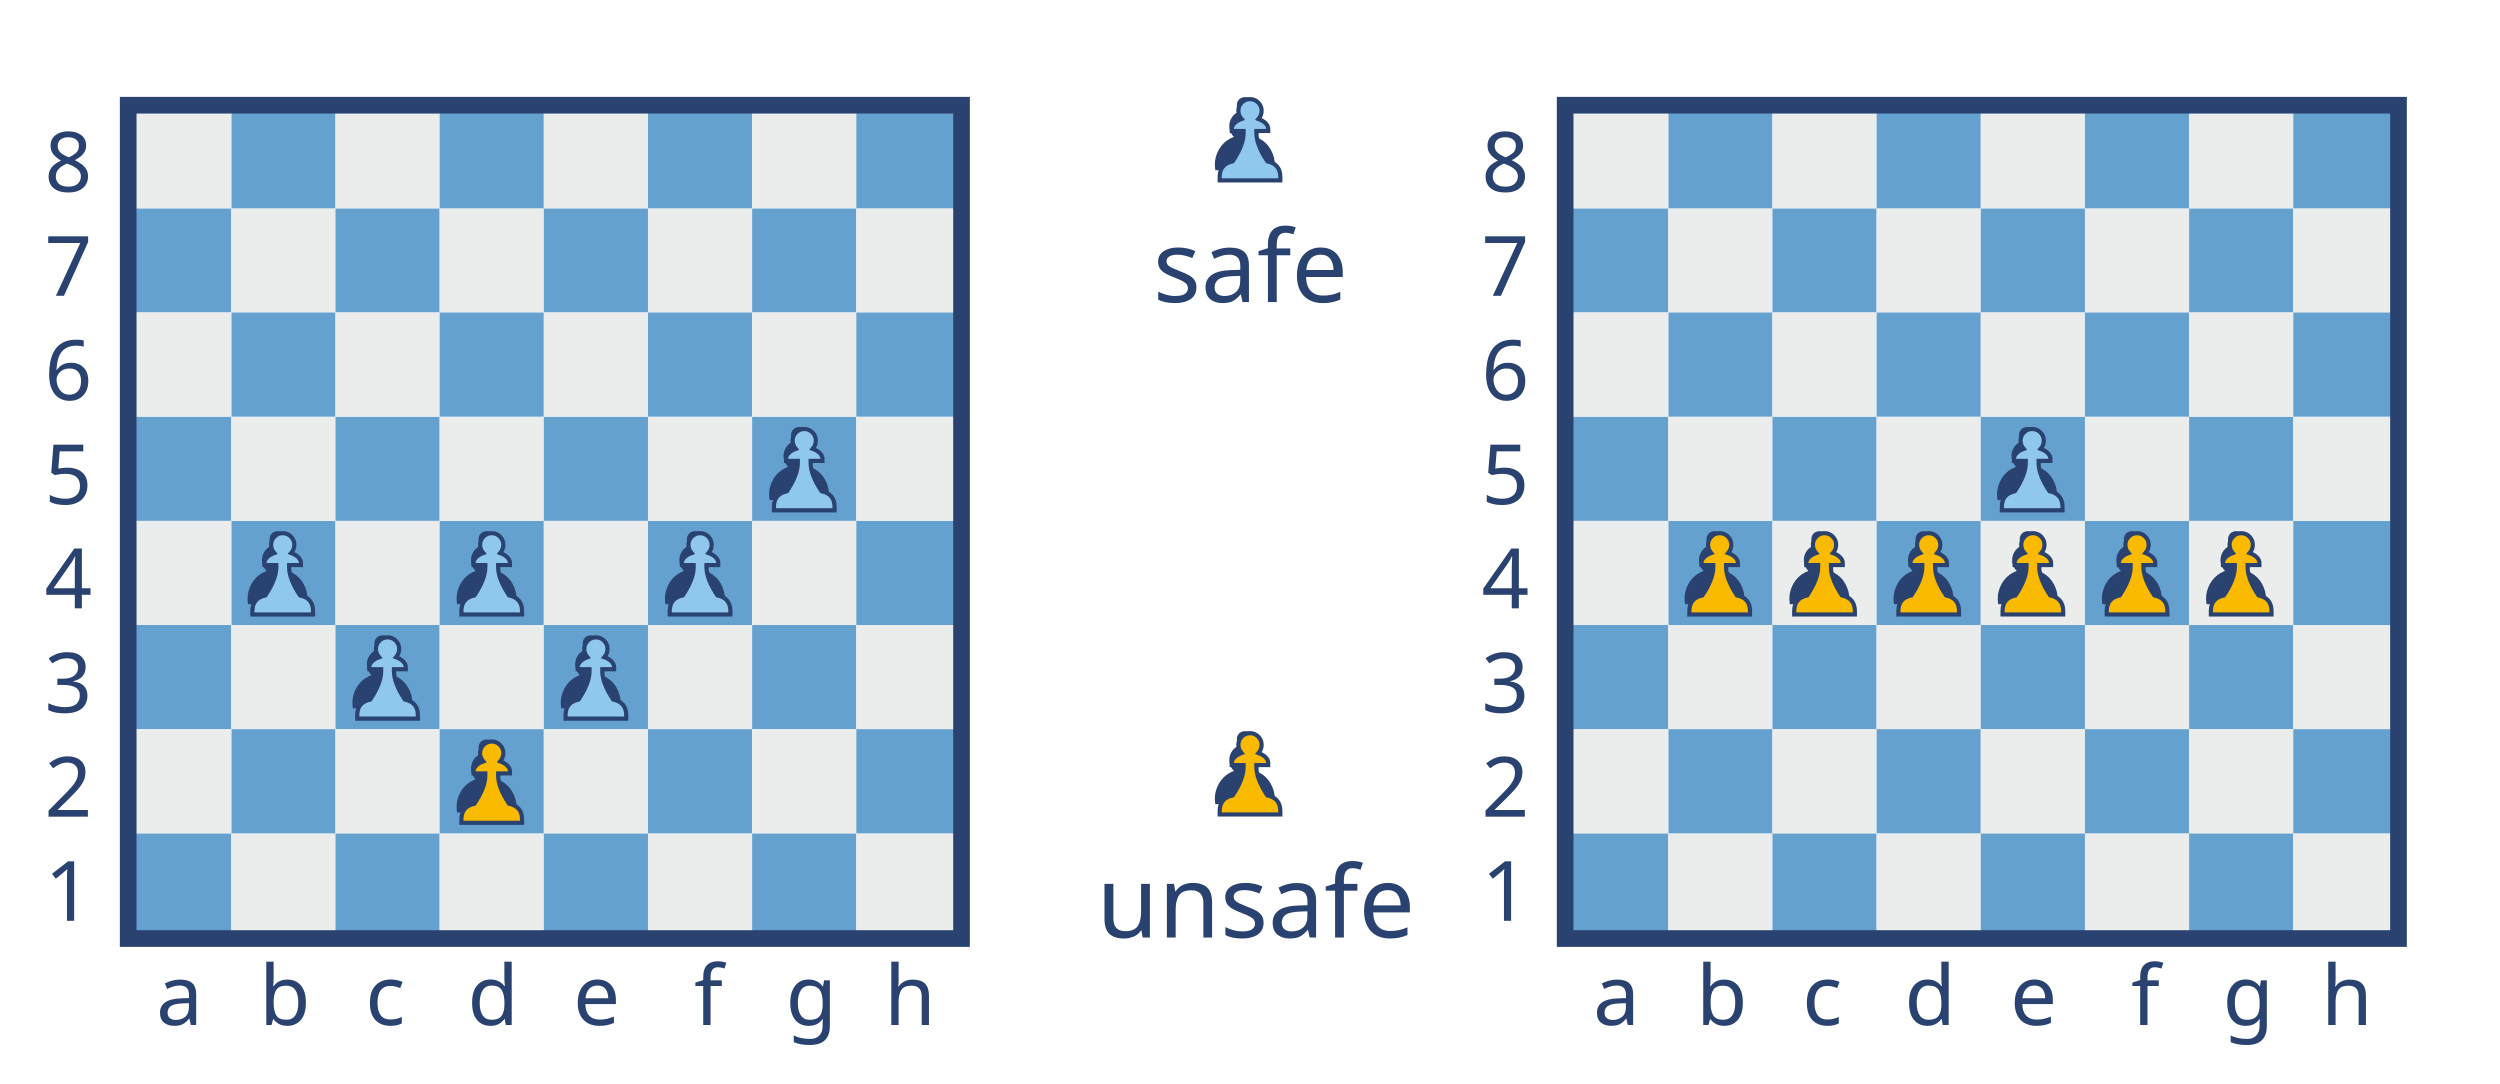
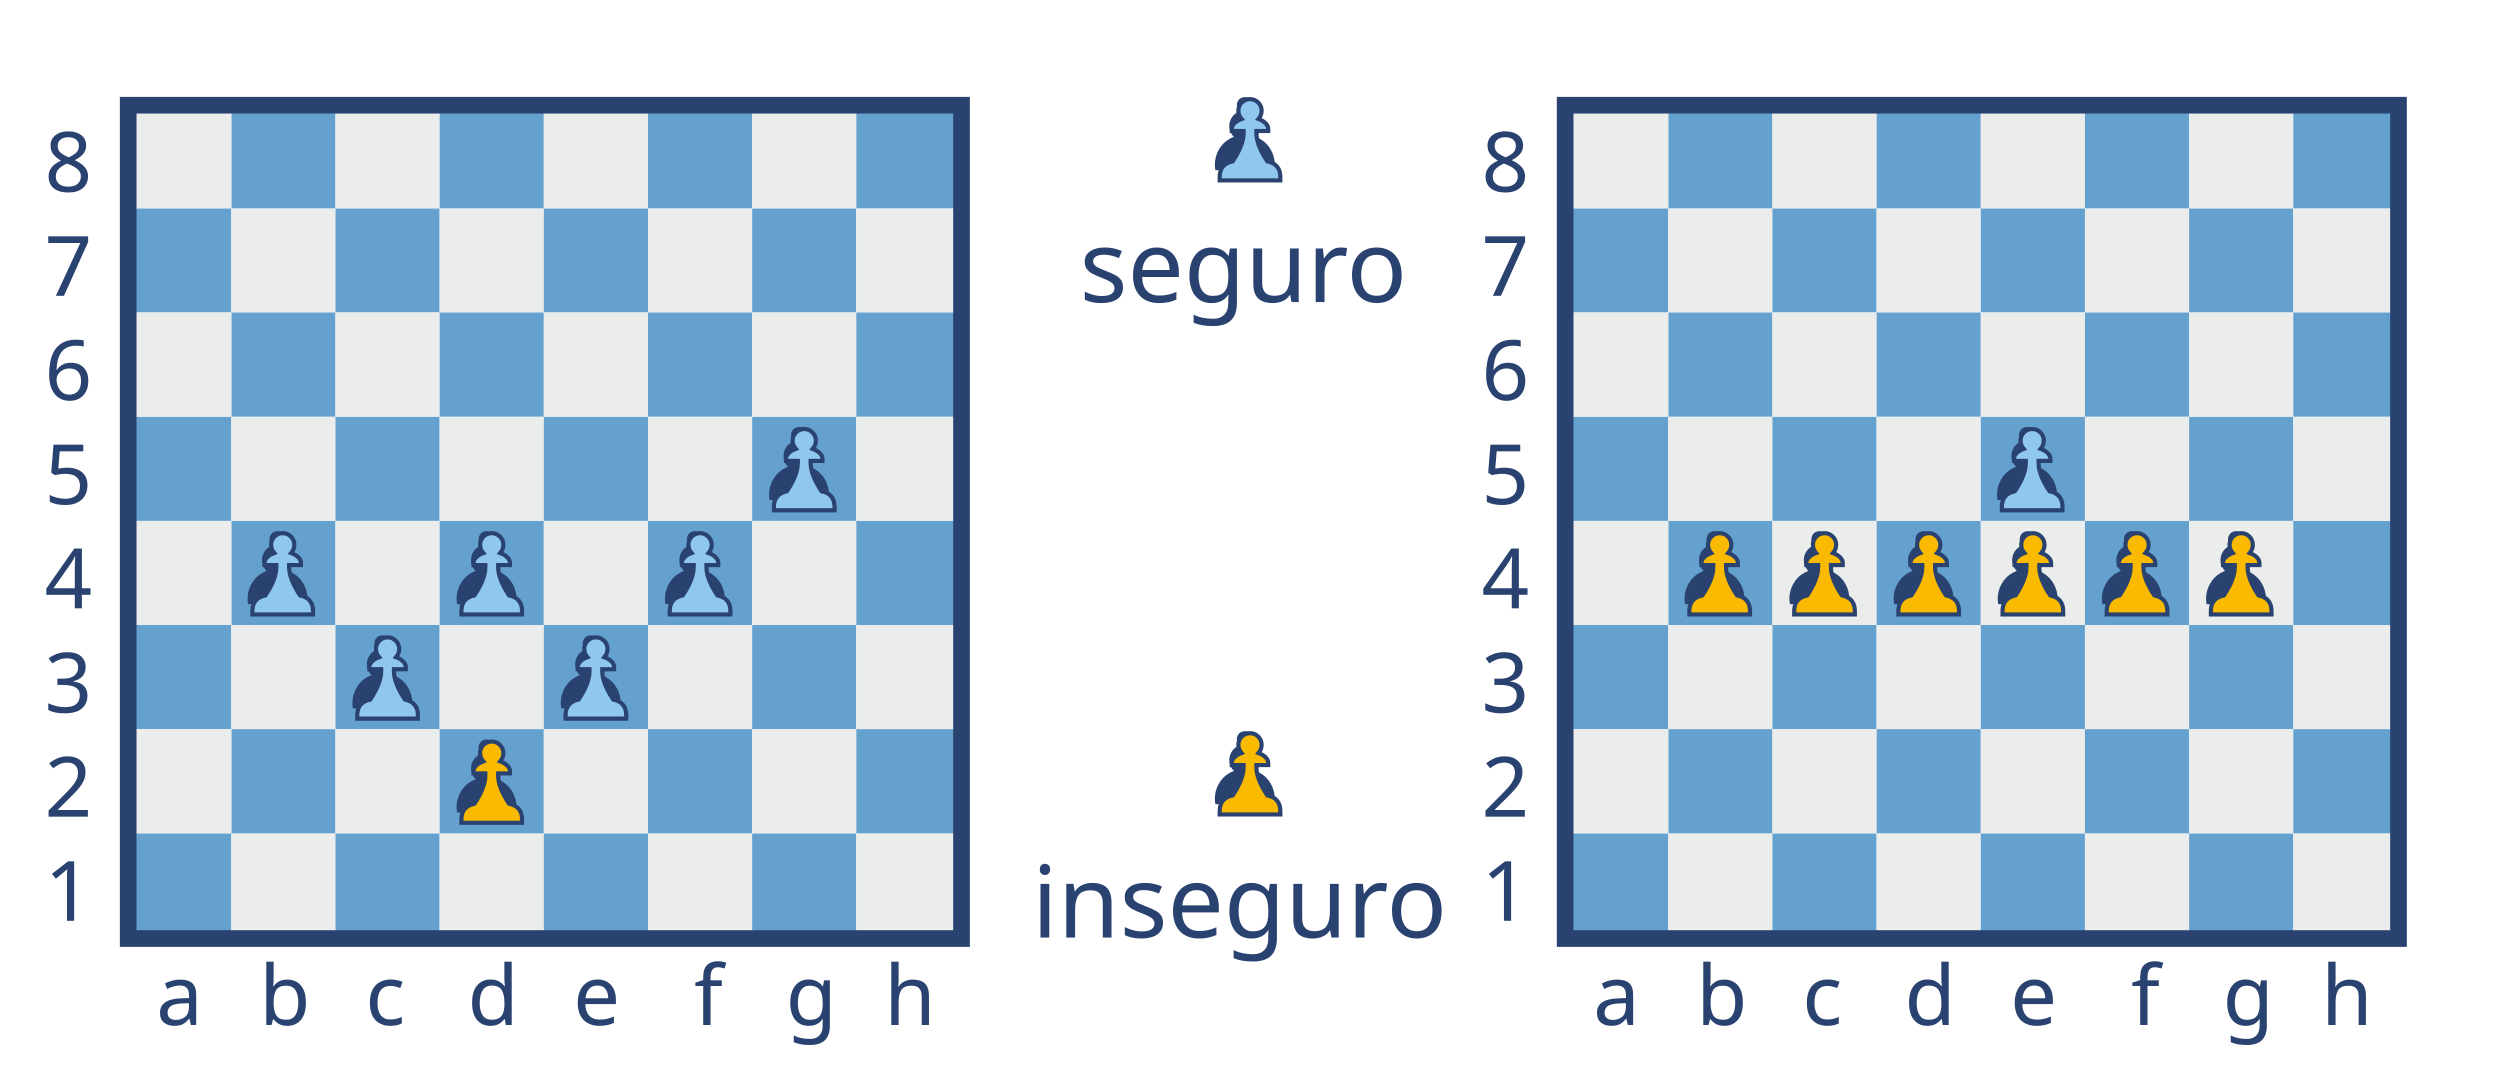
<svg xmlns="http://www.w3.org/2000/svg" version="1.1" x="0" y="0" width="1200" height="520" viewBox="0, 0, 1200, 520" id="svg2">
  <defs id="defs566" />
  <g id="Background">
    <rect x="0" y="0" width="1200" height="520" fill="#000000" fill-opacity="0" id="rect5" />
  </g>
  <g id="Layer_1">
    <path d="M61.032,400 L111.032,400 L111.032,450 L61.032,450 z" fill="#65A1CF" id="path8" />
    <path d="M111.032,400 L161.032,400 L161.032,450 L111.032,450 z" fill="#EBEDED" id="path10" />
    <path d="M161.032,400 L211.032,400 L211.032,450 L161.032,450 z" fill="#65A1CF" id="path12" />
    <path d="M211.032,400 L261.032,400 L261.032,450 L211.032,450 z" fill="#EBEDED" id="path14" />
    <path d="M261.032,400 L311.032,400 L311.032,450 L261.032,450 z" fill="#65A1CF" id="path16" />
    <path d="M311.032,400 L361.032,400 L361.032,450 L311.032,450 z" fill="#EBEDED" id="path18" />
    <path d="M361.032,400 L411.032,400 L411.032,450 L361.032,450 z" fill="#65A1CF" id="path20" />
    <path d="M411.032,400 L461.032,400 L461.032,450 L411.032,450 z" fill="#EBEDED" id="path22" />
    <path d="M61.032,300 L111.032,300 L111.032,350 L61.032,350 z" fill="#65A1CF" id="path24" />
    <path d="M111.032,300 L161.032,300 L161.032,350 L111.032,350 z" fill="#EBEDED" id="path26" />
    <path d="M161.032,300 L211.032,300 L211.032,350 L161.032,350 z" fill="#65A1CF" id="path28" />
    <path d="M211.032,300 L261.032,300 L261.032,350 L211.032,350 z" fill="#EBEDED" id="path30" />
    <path d="M261.032,300 L311.032,300 L311.032,350 L261.032,350 z" fill="#65A1CF" id="path32" />
    <path d="M311.032,300 L361.032,300 L361.032,350 L311.032,350 z" fill="#EBEDED" id="path34" />
    <path d="M361.032,300 L411.032,300 L411.032,350 L361.032,350 z" fill="#65A1CF" id="path36" />
    <path d="M411.032,300 L461.032,300 L461.032,350 L411.032,350 z" fill="#EBEDED" id="path38" />
    <path d="M111.032,350 L161.032,350 L161.032,400 L111.032,400 z" fill="#65A1CF" id="path40" />
    <path d="M161.032,350 L211.032,350 L211.032,400 L161.032,400 z" fill="#EBEDED" id="path42" />
    <path d="M211.032,350 L261.032,350 L261.032,400 L211.032,400 z" fill="#65A1CF" id="path44" />
    <path d="M261.032,350 L311.032,350 L311.032,400 L261.032,400 z" fill="#EBEDED" id="path46" />
    <path d="M311.032,350 L361.032,350 L361.032,400 L311.032,400 z" fill="#65A1CF" id="path48" />
    <path d="M361.032,350 L411.032,350 L411.032,400 L361.032,400 z" fill="#EBEDED" id="path50" />
    <path d="M411.032,350 L461.032,350 L461.032,400 L411.032,400 z" fill="#65A1CF" id="path52" />
    <path d="M61.032,350 L111.032,350 L111.032,400 L61.032,400 z" fill="#EBEDED" id="path54" />
    <path d="M111.032,250 L161.032,250 L161.032,300 L111.032,300 z" fill="#65A1CF" id="path56" />
    <path d="M161.032,250 L211.032,250 L211.032,300 L161.032,300 z" fill="#EBEDED" id="path58" />
    <path d="M211.032,250 L261.032,250 L261.032,300 L211.032,300 z" fill="#65A1CF" id="path60" />
    <path d="M261.032,250 L311.032,250 L311.032,300 L261.032,300 z" fill="#EBEDED" id="path62" />
    <path d="M311.032,250 L361.032,250 L361.032,300 L311.032,300 z" fill="#65A1CF" id="path64" />
    <path d="M361.032,250 L411.032,250 L411.032,300 L361.032,300 z" fill="#EBEDED" id="path66" />
    <path d="M411.032,250 L461.032,250 L461.032,300 L411.032,300 z" fill="#65A1CF" id="path68" />
    <path d="M61.032,250 L111.032,250 L111.032,300 L61.032,300 z" fill="#EBEDED" id="path70" />
    <path d="M61.032,200 L111.032,200 L111.032,250 L61.032,250 z" fill="#65A1CF" id="path72" />
    <path d="M111.032,200 L161.032,200 L161.032,250 L111.032,250 z" fill="#EBEDED" id="path74" />
    <path d="M161.032,200 L211.032,200 L211.032,250 L161.032,250 z" fill="#65A1CF" id="path76" />
    <path d="M211.032,200 L261.032,200 L261.032,250 L211.032,250 z" fill="#EBEDED" id="path78" />
    <path d="M261.032,200 L311.032,200 L311.032,250 L261.032,250 z" fill="#65A1CF" id="path80" />
    <path d="M311.032,200 L361.032,200 L361.032,250 L311.032,250 z" fill="#EBEDED" id="path82" />
    <path d="M361.032,200 L411.032,200 L411.032,250 L361.032,250 z" fill="#65A1CF" id="path84" />
    <path d="M411.032,200 L461.032,200 L461.032,250 L411.032,250 z" fill="#EBEDED" id="path86" />
    <path d="M61.032,100 L111.032,100 L111.032,150 L61.032,150 z" fill="#65A1CF" id="path88" />
    <path d="M111.032,100 L161.032,100 L161.032,150 L111.032,150 z" fill="#EBEDED" id="path90" />
    <path d="M161.032,100 L211.032,100 L211.032,150 L161.032,150 z" fill="#65A1CF" id="path92" />
    <path d="M211.032,100 L261.032,100 L261.032,150 L211.032,150 z" fill="#EBEDED" id="path94" />
    <path d="M261.032,100 L311.032,100 L311.032,150 L261.032,150 z" fill="#65A1CF" id="path96" />
    <path d="M311.032,100 L361.032,100 L361.032,150 L311.032,150 z" fill="#EBEDED" id="path98" />
    <path d="M361.032,100 L411.032,100 L411.032,150 L361.032,150 z" fill="#65A1CF" id="path100" />
    <path d="M411.032,100 L461.032,100 L461.032,150 L411.032,150 z" fill="#EBEDED" id="path102" />
    <path d="M111.032,150 L161.032,150 L161.032,200 L111.032,200 z" fill="#65A1CF" id="path104" />
    <path d="M161.032,150 L211.032,150 L211.032,200 L161.032,200 z" fill="#EBEDED" id="path106" />
    <path d="M211.032,150 L261.032,150 L261.032,200 L211.032,200 z" fill="#65A1CF" id="path108" />
    <path d="M261.032,150 L311.032,150 L311.032,200 L261.032,200 z" fill="#EBEDED" id="path110" />
    <path d="M311.032,150 L361.032,150 L361.032,200 L311.032,200 z" fill="#65A1CF" id="path112" />
    <path d="M361.032,150 L411.032,150 L411.032,200 L361.032,200 z" fill="#EBEDED" id="path114" />
    <path d="M411.032,150 L461.032,150 L461.032,200 L411.032,200 z" fill="#65A1CF" id="path116" />
    <path d="M61.032,150 L111.032,150 L111.032,200 L61.032,200 z" fill="#EBEDED" id="path118" />
    <path d="M111.032,50 L161.032,50 L161.032,100 L111.032,100 z" fill="#65A1CF" id="path120" />
    <path d="M161.032,50 L211.032,50 L211.032,100 L161.032,100 z" fill="#EBEDED" id="path122" />
    <path d="M211.032,50 L261.032,50 L261.032,100 L211.032,100 z" fill="#65A1CF" id="path124" />
    <path d="M261.032,50 L311.032,50 L311.032,100 L261.032,100 z" fill="#EBEDED" id="path126" />
    <path d="M311.032,50 L361.032,50 L361.032,100 L311.032,100 z" fill="#65A1CF" id="path128" />
    <path d="M361.032,50 L411.032,50 L411.032,100 L361.032,100 z" fill="#EBEDED" id="path130" />
    <path d="M411.032,50 L461.032,50 L461.032,100 L411.032,100 z" fill="#65A1CF" id="path132" />
    <path d="M61.032,50 L111.032,50 L111.032,100 L61.032,100 z" fill="#EBEDED" id="path134" />
    <path d="M61.532,50.5 L461.532,50.5 L461.532,450.5 L61.532,450.5 z" fill-opacity="0" stroke="#294270" stroke-width="8" id="path136" />
    <text transform="matrix(1, 0, 0, 1, 85.704, 482)" id="text138">
      <tspan x="-10.742" y="10" font-family="Roboto-Bold" font-size="40" fill="#294270" id="tspan140">a</tspan>
    </text>
    <text transform="matrix(1, 0, 0, 1, 135.704, 482)" id="text142">
      <tspan x="-11.289" y="10" font-family="Roboto-Bold" font-size="40" fill="#294270" id="tspan144">b</tspan>
    </text>
    <text transform="matrix(1, 0, 0, 1, 185.704, 482)" id="text146">
      <tspan x="-10.352" y="10" font-family="Roboto-Bold" font-size="40" fill="#294270" id="tspan148">c</tspan>
    </text>
    <text transform="matrix(1, 0, 0, 1, 235.704, 482)" id="text150">
      <tspan x="-11.289" y="10" font-family="Roboto-Bold" font-size="40" fill="#294270" id="tspan152">d</tspan>
    </text>
    <text transform="matrix(1, 0, 0, 1, 285.704, 482)" id="text154">
      <tspan x="-10.586" y="10" font-family="Roboto-Bold" font-size="40" fill="#294270" id="tspan156">e</tspan>
    </text>
    <text transform="matrix(1, 0, 0, 1, 388.415, 482)" id="text158">
      <tspan x="-11.289" y="10" font-family="Roboto-Bold" font-size="40" fill="#294270" id="tspan160">g</tspan>
    </text>
    <text transform="matrix(1, 0, 0, 1, 340.336, 482)" id="text162">
      <tspan x="-7.148" y="10" font-family="Roboto-Bold" font-size="40" fill="#294270" id="tspan164">f</tspan>
    </text>
    <text transform="matrix(1, 0, 0, 1, 435.704, 482)" id="text166">
      <tspan x="-11.289" y="10" font-family="Roboto-Bold" font-size="40" fill="#294270" id="tspan168">h</tspan>
    </text>
    <text transform="matrix(1, 0, 0, 1, 32.863, 427)" id="text170">
      <tspan x="-11.475" y="15" font-family="Roboto-Bold" font-size="40" fill="#294270" id="tspan172">1</tspan>
    </text>
    <text transform="matrix(1, 0, 0, 1, 32.863, 377)" id="text174">
      <tspan x="-11.475" y="15" font-family="Roboto-Bold" font-size="40" fill="#294270" id="tspan176">2</tspan>
    </text>
    <text transform="matrix(1, 0, 0, 1, 32.863, 327)" id="text178">
      <tspan x="-11.475" y="15" font-family="Roboto-Bold" font-size="40" fill="#294270" id="tspan180">3</tspan>
    </text>
    <text transform="matrix(1, 0, 0, 1, 32.863, 277)" id="text182">
      <tspan x="-11.475" y="15" font-family="Roboto-Bold" font-size="40" fill="#294270" id="tspan184">4</tspan>
    </text>
    <text transform="matrix(1, 0, 0, 1, 32.863, 227)" id="text186">
      <tspan x="-11.475" y="15" font-family="Roboto-Bold" font-size="40" fill="#294270" id="tspan188">5</tspan>
    </text>
    <text transform="matrix(1, 0, 0, 1, 32.863, 177)" id="text190">
      <tspan x="-11.475" y="15" font-family="Roboto-Bold" font-size="40" fill="#294270" id="tspan192">6</tspan>
    </text>
    <text transform="matrix(1, 0, 0, 1, 32.863, 127)" id="text194">
      <tspan x="-11.475" y="15" font-family="Roboto-Bold" font-size="40" fill="#294270" id="tspan196">7</tspan>
    </text>
    <text transform="matrix(1, 0, 0, 1, 32.863, 77)" id="text198">
      <tspan x="-11.475" y="15" font-family="Roboto-Bold" font-size="40" fill="#294270" id="tspan200">8</tspan>
    </text>
    <g id="g202">
      <text transform="matrix(1, 0, 0, 1, 236.032, 271.5)" id="text204">
        <tspan x="-24" y="18.5" font-family="ArialUnicodeMS" font-size="48" fill="#294270" id="tspan206">♟</tspan>
      </text>
      <path d="M250.587,294.945 L221.477,294.945 L221.477,293.305 Q221.477,287.094 227.735,285.781 Q232.962,277.93 232.962,272.234 L232.962,271.227 L227.29,271.227 L227.29,270.172 Q227.29,268.812 228.508,267.547 Q229.727,266.281 231.954,265.461 Q230.454,263.68 230.454,261.477 Q230.454,259.203 232.094,257.562 Q233.735,255.922 236.032,255.922 Q238.329,255.922 239.969,257.562 Q241.61,259.203 241.61,261.477 Q241.61,263.68 240.11,265.461 Q242.337,266.281 243.555,267.547 Q244.774,268.812 244.774,270.172 L244.774,271.227 L239.102,271.227 L239.102,272.234 Q239.102,277.93 244.329,285.781 Q250.587,287.094 250.587,293.305 z" fill="#8FC7ED" id="path208" />
      <path d="M250.587,294.945 L221.477,294.945 L221.477,293.305 Q221.477,287.094 227.735,285.781 Q232.962,277.93 232.962,272.234 L232.962,271.227 L227.29,271.227 L227.29,270.172 Q227.29,268.812 228.508,267.547 Q229.727,266.281 231.954,265.461 Q230.454,263.68 230.454,261.477 Q230.454,259.203 232.094,257.562 Q233.735,255.922 236.032,255.922 Q238.329,255.922 239.969,257.562 Q241.61,259.203 241.61,261.477 Q241.61,263.68 240.11,265.461 Q242.337,266.281 243.555,267.547 Q244.774,268.812 244.774,270.172 L244.774,271.227 L239.102,271.227 L239.102,272.234 Q239.102,277.93 244.329,285.781 Q250.587,287.094 250.587,293.305 z" fill-opacity="0" stroke="#294270" stroke-width="2" id="path210" />
    </g>
    <g id="g212">
      <text transform="matrix(1, 0, 0, 1, 386.032, 221.5)" id="text214">
        <tspan x="-24" y="18.5" font-family="ArialUnicodeMS" font-size="48" fill="#294270" id="tspan216">♟</tspan>
      </text>
      <path d="M400.587,244.945 L371.477,244.945 L371.477,243.305 Q371.477,237.094 377.735,235.781 Q382.962,227.93 382.962,222.234 L382.962,221.227 L377.29,221.227 L377.29,220.172 Q377.29,218.812 378.508,217.547 Q379.727,216.281 381.954,215.461 Q380.454,213.68 380.454,211.477 Q380.454,209.203 382.094,207.562 Q383.735,205.922 386.032,205.922 Q388.329,205.922 389.969,207.562 Q391.61,209.203 391.61,211.477 Q391.61,213.68 390.11,215.461 Q392.337,216.281 393.555,217.547 Q394.774,218.812 394.774,220.172 L394.774,221.227 L389.102,221.227 L389.102,222.234 Q389.102,227.93 394.329,235.781 Q400.587,237.094 400.587,243.305 z" fill="#8FC7ED" id="path218" />
      <path d="M400.587,244.945 L371.477,244.945 L371.477,243.305 Q371.477,237.094 377.735,235.781 Q382.962,227.93 382.962,222.234 L382.962,221.227 L377.29,221.227 L377.29,220.172 Q377.29,218.812 378.508,217.547 Q379.727,216.281 381.954,215.461 Q380.454,213.68 380.454,211.477 Q380.454,209.203 382.094,207.562 Q383.735,205.922 386.032,205.922 Q388.329,205.922 389.969,207.562 Q391.61,209.203 391.61,211.477 Q391.61,213.68 390.11,215.461 Q392.337,216.281 393.555,217.547 Q394.774,218.812 394.774,220.172 L394.774,221.227 L389.102,221.227 L389.102,222.234 Q389.102,227.93 394.329,235.781 Q400.587,237.094 400.587,243.305 z" fill-opacity="0" stroke="#294270" stroke-width="2" id="path220" />
    </g>
    <g id="g222">
      <text transform="matrix(1, 0, 0, 1, 336.032, 271.5)" id="text224">
        <tspan x="-24" y="18.5" font-family="ArialUnicodeMS" font-size="48" fill="#294270" id="tspan226">♟</tspan>
      </text>
      <path d="M350.587,294.945 L321.477,294.945 L321.477,293.305 Q321.477,287.094 327.735,285.781 Q332.962,277.93 332.962,272.234 L332.962,271.227 L327.29,271.227 L327.29,270.172 Q327.29,268.812 328.508,267.547 Q329.727,266.281 331.954,265.461 Q330.454,263.68 330.454,261.477 Q330.454,259.203 332.094,257.562 Q333.735,255.922 336.032,255.922 Q338.329,255.922 339.969,257.562 Q341.61,259.203 341.61,261.477 Q341.61,263.68 340.11,265.461 Q342.337,266.281 343.555,267.547 Q344.774,268.812 344.774,270.172 L344.774,271.227 L339.102,271.227 L339.102,272.234 Q339.102,277.93 344.329,285.781 Q350.587,287.094 350.587,293.305 z" fill="#8FC7ED" id="path228" />
      <path d="M350.587,294.945 L321.477,294.945 L321.477,293.305 Q321.477,287.094 327.735,285.781 Q332.962,277.93 332.962,272.234 L332.962,271.227 L327.29,271.227 L327.29,270.172 Q327.29,268.812 328.508,267.547 Q329.727,266.281 331.954,265.461 Q330.454,263.68 330.454,261.477 Q330.454,259.203 332.094,257.562 Q333.735,255.922 336.032,255.922 Q338.329,255.922 339.969,257.562 Q341.61,259.203 341.61,261.477 Q341.61,263.68 340.11,265.461 Q342.337,266.281 343.555,267.547 Q344.774,268.812 344.774,270.172 L344.774,271.227 L339.102,271.227 L339.102,272.234 Q339.102,277.93 344.329,285.781 Q350.587,287.094 350.587,293.305 z" fill-opacity="0" stroke="#294270" stroke-width="2" id="path230" />
    </g>
    <g id="g232">
      <text transform="matrix(1, 0, 0, 1, 286.032, 321.5)" id="text234">
        <tspan x="-24" y="18.5" font-family="ArialUnicodeMS" font-size="48" fill="#294270" id="tspan236">♟</tspan>
      </text>
      <path d="M300.587,344.945 L271.477,344.945 L271.477,343.305 Q271.477,337.094 277.735,335.781 Q282.962,327.93 282.962,322.234 L282.962,321.227 L277.29,321.227 L277.29,320.172 Q277.29,318.812 278.508,317.547 Q279.727,316.281 281.954,315.461 Q280.454,313.68 280.454,311.477 Q280.454,309.203 282.094,307.562 Q283.735,305.922 286.032,305.922 Q288.329,305.922 289.969,307.562 Q291.61,309.203 291.61,311.477 Q291.61,313.68 290.11,315.461 Q292.337,316.281 293.555,317.547 Q294.774,318.812 294.774,320.172 L294.774,321.227 L289.102,321.227 L289.102,322.234 Q289.102,327.93 294.329,335.781 Q300.587,337.094 300.587,343.305 z" fill="#8FC7ED" id="path238" />
      <path d="M300.587,344.945 L271.477,344.945 L271.477,343.305 Q271.477,337.094 277.735,335.781 Q282.962,327.93 282.962,322.234 L282.962,321.227 L277.29,321.227 L277.29,320.172 Q277.29,318.812 278.508,317.547 Q279.727,316.281 281.954,315.461 Q280.454,313.68 280.454,311.477 Q280.454,309.203 282.094,307.562 Q283.735,305.922 286.032,305.922 Q288.329,305.922 289.969,307.562 Q291.61,309.203 291.61,311.477 Q291.61,313.68 290.11,315.461 Q292.337,316.281 293.555,317.547 Q294.774,318.812 294.774,320.172 L294.774,321.227 L289.102,321.227 L289.102,322.234 Q289.102,327.93 294.329,335.781 Q300.587,337.094 300.587,343.305 z" fill-opacity="0" stroke="#294270" stroke-width="2" id="path240" />
    </g>
    <g id="g242">
      <text transform="matrix(1, 0, 0, 1, 186.032, 321.5)" id="text244">
        <tspan x="-24" y="18.5" font-family="ArialUnicodeMS" font-size="48" fill="#294270" id="tspan246">♟</tspan>
      </text>
      <path d="M200.587,344.945 L171.477,344.945 L171.477,343.305 Q171.477,337.094 177.735,335.781 Q182.962,327.93 182.962,322.234 L182.962,321.227 L177.29,321.227 L177.29,320.172 Q177.29,318.812 178.508,317.547 Q179.727,316.281 181.954,315.461 Q180.454,313.68 180.454,311.477 Q180.454,309.203 182.094,307.562 Q183.735,305.922 186.032,305.922 Q188.329,305.922 189.969,307.562 Q191.61,309.203 191.61,311.477 Q191.61,313.68 190.11,315.461 Q192.337,316.281 193.555,317.547 Q194.774,318.812 194.774,320.172 L194.774,321.227 L189.102,321.227 L189.102,322.234 Q189.102,327.93 194.329,335.781 Q200.587,337.094 200.587,343.305 z" fill="#8FC7ED" id="path248" />
      <path d="M200.587,344.945 L171.477,344.945 L171.477,343.305 Q171.477,337.094 177.735,335.781 Q182.962,327.93 182.962,322.234 L182.962,321.227 L177.29,321.227 L177.29,320.172 Q177.29,318.812 178.508,317.547 Q179.727,316.281 181.954,315.461 Q180.454,313.68 180.454,311.477 Q180.454,309.203 182.094,307.562 Q183.735,305.922 186.032,305.922 Q188.329,305.922 189.969,307.562 Q191.61,309.203 191.61,311.477 Q191.61,313.68 190.11,315.461 Q192.337,316.281 193.555,317.547 Q194.774,318.812 194.774,320.172 L194.774,321.227 L189.102,321.227 L189.102,322.234 Q189.102,327.93 194.329,335.781 Q200.587,337.094 200.587,343.305 z" fill-opacity="0" stroke="#294270" stroke-width="2" id="path250" />
    </g>
    <g id="g252">
      <text transform="matrix(1, 0, 0, 1, 135.704, 271.5)" id="text254">
        <tspan x="-24" y="18.5" font-family="ArialUnicodeMS" font-size="48" fill="#294270" id="tspan256">♟</tspan>
      </text>
      <path d="M150.258,294.945 L121.149,294.945 L121.149,293.305 Q121.149,287.094 127.407,285.781 Q132.633,277.93 132.633,272.234 L132.633,271.227 L126.962,271.227 L126.962,270.172 Q126.962,268.812 128.18,267.547 Q129.399,266.281 131.626,265.461 Q130.126,263.68 130.126,261.477 Q130.126,259.203 131.766,257.562 Q133.407,255.922 135.704,255.922 Q138.001,255.922 139.641,257.562 Q141.282,259.203 141.282,261.477 Q141.282,263.68 139.782,265.461 Q142.008,266.281 143.227,267.547 Q144.446,268.812 144.446,270.172 L144.446,271.227 L138.774,271.227 L138.774,272.234 Q138.774,277.93 144.001,285.781 Q150.258,287.094 150.258,293.305 z" fill="#8FC7ED" id="path258" />
      <path d="M150.258,294.945 L121.149,294.945 L121.149,293.305 Q121.149,287.094 127.407,285.781 Q132.633,277.93 132.633,272.234 L132.633,271.227 L126.962,271.227 L126.962,270.172 Q126.962,268.812 128.18,267.547 Q129.399,266.281 131.626,265.461 Q130.126,263.68 130.126,261.477 Q130.126,259.203 131.766,257.562 Q133.407,255.922 135.704,255.922 Q138.001,255.922 139.641,257.562 Q141.282,259.203 141.282,261.477 Q141.282,263.68 139.782,265.461 Q142.008,266.281 143.227,267.547 Q144.446,268.812 144.446,270.172 L144.446,271.227 L138.774,271.227 L138.774,272.234 Q138.774,277.93 144.001,285.781 Q150.258,287.094 150.258,293.305 z" fill-opacity="0" stroke="#294270" stroke-width="2" id="path260" />
    </g>
    <g id="g262">
      <text transform="matrix(1, 0, 0, 1, 236.032, 371.5)" id="text264">
        <tspan x="-24" y="18.5" font-family="ArialUnicodeMS" font-size="48" fill="#294270" id="tspan266">♟</tspan>
      </text>
      <path d="M250.587,394.945 L221.477,394.945 L221.477,393.305 Q221.477,387.094 227.735,385.781 Q232.962,377.93 232.962,372.234 L232.962,371.227 L227.29,371.227 L227.29,370.172 Q227.29,368.812 228.508,367.547 Q229.727,366.281 231.954,365.461 Q230.454,363.68 230.454,361.477 Q230.454,359.203 232.094,357.562 Q233.735,355.922 236.032,355.922 Q238.329,355.922 239.969,357.562 Q241.61,359.203 241.61,361.477 Q241.61,363.68 240.11,365.461 Q242.337,366.281 243.555,367.547 Q244.774,368.812 244.774,370.172 L244.774,371.227 L239.102,371.227 L239.102,372.234 Q239.102,377.93 244.329,385.781 Q250.587,387.094 250.587,393.305 z" fill="#FABA00" id="path268" />
      <path d="M250.587,394.945 L221.477,394.945 L221.477,393.305 Q221.477,387.094 227.735,385.781 Q232.962,377.93 232.962,372.234 L232.962,371.227 L227.29,371.227 L227.29,370.172 Q227.29,368.812 228.508,367.547 Q229.727,366.281 231.954,365.461 Q230.454,363.68 230.454,361.477 Q230.454,359.203 232.094,357.562 Q233.735,355.922 236.032,355.922 Q238.329,355.922 239.969,357.562 Q241.61,359.203 241.61,361.477 Q241.61,363.68 240.11,365.461 Q242.337,366.281 243.555,367.547 Q244.774,368.812 244.774,370.172 L244.774,371.227 L239.102,371.227 L239.102,372.234 Q239.102,377.93 244.329,385.781 Q250.587,387.094 250.587,393.305 z" fill-opacity="0" stroke="#294270" stroke-width="2" id="path270" />
    </g>
    <path d="M750.775,400 L800.775,400 L800.775,450 L750.775,450 z" fill="#65A1CF" id="path272" />
    <path d="M800.775,400 L850.775,400 L850.775,450 L800.775,450 z" fill="#EBEDED" id="path274" />
    <path d="M850.775,400 L900.775,400 L900.775,450 L850.775,450 z" fill="#65A1CF" id="path276" />
    <path d="M900.775,400 L950.775,400 L950.775,450 L900.775,450 z" fill="#EBEDED" id="path278" />
    <path d="M950.775,400 L1000.775,400 L1000.775,450 L950.775,450 z" fill="#65A1CF" id="path280" />
    <path d="M1000.775,400 L1050.775,400 L1050.775,450 L1000.775,450 z" fill="#EBEDED" id="path282" />
    <path d="M1050.775,400 L1100.775,400 L1100.775,450 L1050.775,450 z" fill="#65A1CF" id="path284" />
    <path d="M1100.775,400 L1150.775,400 L1150.775,450 L1100.775,450 z" fill="#EBEDED" id="path286" />
    <path d="M750.775,300 L800.775,300 L800.775,350 L750.775,350 z" fill="#65A1CF" id="path288" />
    <path d="M800.775,300 L850.775,300 L850.775,350 L800.775,350 z" fill="#EBEDED" id="path290" />
    <path d="M850.775,300 L900.775,300 L900.775,350 L850.775,350 z" fill="#65A1CF" id="path292" />
    <path d="M900.775,300 L950.775,300 L950.775,350 L900.775,350 z" fill="#EBEDED" id="path294" />
    <path d="M950.775,300 L1000.775,300 L1000.775,350 L950.775,350 z" fill="#65A1CF" id="path296" />
    <path d="M1000.775,300 L1050.775,300 L1050.775,350 L1000.775,350 z" fill="#EBEDED" id="path298" />
    <path d="M1050.775,300 L1100.775,300 L1100.775,350 L1050.775,350 z" fill="#65A1CF" id="path300" />
    <path d="M1100.775,300 L1150.775,300 L1150.775,350 L1100.775,350 z" fill="#EBEDED" id="path302" />
    <path d="M800.775,350 L850.775,350 L850.775,400 L800.775,400 z" fill="#65A1CF" id="path304" />
    <path d="M850.775,350 L900.775,350 L900.775,400 L850.775,400 z" fill="#EBEDED" id="path306" />
    <path d="M900.775,350 L950.775,350 L950.775,400 L900.775,400 z" fill="#65A1CF" id="path308" />
    <path d="M950.775,350 L1000.775,350 L1000.775,400 L950.775,400 z" fill="#EBEDED" id="path310" />
    <path d="M1000.775,350 L1050.775,350 L1050.775,400 L1000.775,400 z" fill="#65A1CF" id="path312" />
    <path d="M1050.775,350 L1100.775,350 L1100.775,400 L1050.775,400 z" fill="#EBEDED" id="path314" />
    <path d="M1100.775,350 L1150.775,350 L1150.775,400 L1100.775,400 z" fill="#65A1CF" id="path316" />
    <path d="M750.775,350 L800.775,350 L800.775,400 L750.775,400 z" fill="#EBEDED" id="path318" />
    <path d="M800.775,250 L850.775,250 L850.775,300 L800.775,300 z" fill="#65A1CF" id="path320" />
    <path d="M850.775,250 L900.775,250 L900.775,300 L850.775,300 z" fill="#EBEDED" id="path322" />
    <path d="M900.775,250 L950.775,250 L950.775,300 L900.775,300 z" fill="#65A1CF" id="path324" />
    <path d="M950.775,250 L1000.775,250 L1000.775,300 L950.775,300 z" fill="#EBEDED" id="path326" />
    <path d="M1000.775,250 L1050.775,250 L1050.775,300 L1000.775,300 z" fill="#65A1CF" id="path328" />
    <path d="M1050.775,250 L1100.775,250 L1100.775,300 L1050.775,300 z" fill="#EBEDED" id="path330" />
    <path d="M1100.775,250 L1150.775,250 L1150.775,300 L1100.775,300 z" fill="#65A1CF" id="path332" />
    <path d="M750.775,250 L800.775,250 L800.775,300 L750.775,300 z" fill="#EBEDED" id="path334" />
    <path d="M750.775,200 L800.775,200 L800.775,250 L750.775,250 z" fill="#65A1CF" id="path336" />
    <path d="M800.775,200 L850.775,200 L850.775,250 L800.775,250 z" fill="#EBEDED" id="path338" />
    <path d="M850.775,200 L900.775,200 L900.775,250 L850.775,250 z" fill="#65A1CF" id="path340" />
    <path d="M900.775,200 L950.775,200 L950.775,250 L900.775,250 z" fill="#EBEDED" id="path342" />
    <path d="M950.775,200 L1000.775,200 L1000.775,250 L950.775,250 z" fill="#65A1CF" id="path344" />
    <path d="M1000.775,200 L1050.775,200 L1050.775,250 L1000.775,250 z" fill="#EBEDED" id="path346" />
    <path d="M1050.775,200 L1100.775,200 L1100.775,250 L1050.775,250 z" fill="#65A1CF" id="path348" />
    <path d="M1100.775,200 L1150.775,200 L1150.775,250 L1100.775,250 z" fill="#EBEDED" id="path350" />
    <path d="M750.775,100 L800.775,100 L800.775,150 L750.775,150 z" fill="#65A1CF" id="path352" />
    <path d="M800.775,100 L850.775,100 L850.775,150 L800.775,150 z" fill="#EBEDED" id="path354" />
    <path d="M850.775,100 L900.775,100 L900.775,150 L850.775,150 z" fill="#65A1CF" id="path356" />
    <path d="M900.775,100 L950.775,100 L950.775,150 L900.775,150 z" fill="#EBEDED" id="path358" />
    <path d="M950.775,100 L1000.775,100 L1000.775,150 L950.775,150 z" fill="#65A1CF" id="path360" />
    <path d="M1000.775,100 L1050.775,100 L1050.775,150 L1000.775,150 z" fill="#EBEDED" id="path362" />
    <path d="M1050.775,100 L1100.775,100 L1100.775,150 L1050.775,150 z" fill="#65A1CF" id="path364" />
    <path d="M1100.775,100 L1150.775,100 L1150.775,150 L1100.775,150 z" fill="#EBEDED" id="path366" />
    <path d="M800.775,150 L850.775,150 L850.775,200 L800.775,200 z" fill="#65A1CF" id="path368" />
    <path d="M850.775,150 L900.775,150 L900.775,200 L850.775,200 z" fill="#EBEDED" id="path370" />
    <path d="M900.775,150 L950.775,150 L950.775,200 L900.775,200 z" fill="#65A1CF" id="path372" />
    <path d="M950.775,150 L1000.775,150 L1000.775,200 L950.775,200 z" fill="#EBEDED" id="path374" />
    <path d="M1000.775,150 L1050.775,150 L1050.775,200 L1000.775,200 z" fill="#65A1CF" id="path376" />
    <path d="M1050.775,150 L1100.775,150 L1100.775,200 L1050.775,200 z" fill="#EBEDED" id="path378" />
    <path d="M1100.775,150 L1150.775,150 L1150.775,200 L1100.775,200 z" fill="#65A1CF" id="path380" />
    <path d="M750.775,150 L800.775,150 L800.775,200 L750.775,200 z" fill="#EBEDED" id="path382" />
    <path d="M800.775,50 L850.775,50 L850.775,100 L800.775,100 z" fill="#65A1CF" id="path384" />
    <path d="M850.775,50 L900.775,50 L900.775,100 L850.775,100 z" fill="#EBEDED" id="path386" />
    <path d="M900.775,50 L950.775,50 L950.775,100 L900.775,100 z" fill="#65A1CF" id="path388" />
    <path d="M950.775,50 L1000.775,50 L1000.775,100 L950.775,100 z" fill="#EBEDED" id="path390" />
    <path d="M1000.775,50 L1050.775,50 L1050.775,100 L1000.775,100 z" fill="#65A1CF" id="path392" />
    <path d="M1050.775,50 L1100.775,50 L1100.775,100 L1050.775,100 z" fill="#EBEDED" id="path394" />
    <path d="M1100.775,50 L1150.775,50 L1150.775,100 L1100.775,100 z" fill="#65A1CF" id="path396" />
    <path d="M750.775,50 L800.775,50 L800.775,100 L750.775,100 z" fill="#EBEDED" id="path398" />
    <path d="M751.275,50.5 L1151.275,50.5 L1151.275,450.5 L751.275,450.5 z" fill-opacity="0" stroke="#294270" stroke-width="8" id="path400" />
    <text transform="matrix(1, 0, 0, 1, 775.447, 482)" id="text402">
      <tspan x="-10.742" y="10" font-family="Roboto-Bold" font-size="40" fill="#294270" id="tspan404">a</tspan>
    </text>
    <text transform="matrix(1, 0, 0, 1, 825.447, 482)" id="text406">
      <tspan x="-11.289" y="10" font-family="Roboto-Bold" font-size="40" fill="#294270" id="tspan408">b</tspan>
    </text>
    <text transform="matrix(1, 0, 0, 1, 875.447, 482)" id="text410">
      <tspan x="-10.352" y="10" font-family="Roboto-Bold" font-size="40" fill="#294270" id="tspan412">c</tspan>
    </text>
    <text transform="matrix(1, 0, 0, 1, 925.447, 482)" id="text414">
      <tspan x="-11.289" y="10" font-family="Roboto-Bold" font-size="40" fill="#294270" id="tspan416">d</tspan>
    </text>
    <text transform="matrix(1, 0, 0, 1, 975.447, 482)" id="text418">
      <tspan x="-10.586" y="10" font-family="Roboto-Bold" font-size="40" fill="#294270" id="tspan420">e</tspan>
    </text>
    <text transform="matrix(1, 0, 0, 1, 1078.158, 482)" id="text422">
      <tspan x="-11.289" y="10" font-family="Roboto-Bold" font-size="40" fill="#294270" id="tspan424">g</tspan>
    </text>
    <text transform="matrix(1, 0, 0, 1, 1030.08, 482)" id="text426">
      <tspan x="-7.148" y="10" font-family="Roboto-Bold" font-size="40" fill="#294270" id="tspan428">f</tspan>
    </text>
    <text transform="matrix(1, 0, 0, 1, 1125.447, 482)" id="text430">
      <tspan x="-11.289" y="10" font-family="Roboto-Bold" font-size="40" fill="#294270" id="tspan432">h</tspan>
    </text>
    <text transform="matrix(1, 0, 0, 1, 722.606, 427)" id="text434">
      <tspan x="-11.475" y="15" font-family="Roboto-Bold" font-size="40" fill="#294270" id="tspan436">1</tspan>
    </text>
    <text transform="matrix(1, 0, 0, 1, 722.606, 377)" id="text438">
      <tspan x="-11.475" y="15" font-family="Roboto-Bold" font-size="40" fill="#294270" id="tspan440">2</tspan>
    </text>
    <text transform="matrix(1, 0, 0, 1, 722.606, 327)" id="text442">
      <tspan x="-11.475" y="15" font-family="Roboto-Bold" font-size="40" fill="#294270" id="tspan444">3</tspan>
    </text>
    <text transform="matrix(1, 0, 0, 1, 722.606, 277)" id="text446">
      <tspan x="-11.475" y="15" font-family="Roboto-Bold" font-size="40" fill="#294270" id="tspan448">4</tspan>
    </text>
    <text transform="matrix(1, 0, 0, 1, 722.606, 227)" id="text450">
      <tspan x="-11.475" y="15" font-family="Roboto-Bold" font-size="40" fill="#294270" id="tspan452">5</tspan>
    </text>
    <text transform="matrix(1, 0, 0, 1, 722.606, 177)" id="text454">
      <tspan x="-11.475" y="15" font-family="Roboto-Bold" font-size="40" fill="#294270" id="tspan456">6</tspan>
    </text>
    <text transform="matrix(1, 0, 0, 1, 722.606, 127)" id="text458">
      <tspan x="-11.475" y="15" font-family="Roboto-Bold" font-size="40" fill="#294270" id="tspan460">7</tspan>
    </text>
    <text transform="matrix(1, 0, 0, 1, 722.606, 77)" id="text462">
      <tspan x="-11.475" y="15" font-family="Roboto-Bold" font-size="40" fill="#294270" id="tspan464">8</tspan>
    </text>
    <g id="g466">
      <text transform="matrix(1, 0, 0, 1, 925.775, 271.5)" id="text468">
        <tspan x="-24" y="18.5" font-family="ArialUnicodeMS" font-size="48" fill="#294270" id="tspan470">♟</tspan>
      </text>
      <path d="M940.33,294.945 L911.221,294.945 L911.221,293.305 Q911.221,287.094 917.478,285.781 Q922.705,277.93 922.705,272.234 L922.705,271.227 L917.033,271.227 L917.033,270.172 Q917.033,268.812 918.252,267.547 Q919.471,266.281 921.697,265.461 Q920.197,263.68 920.197,261.477 Q920.197,259.203 921.838,257.562 Q923.478,255.922 925.775,255.922 Q928.072,255.922 929.713,257.562 Q931.353,259.203 931.353,261.477 Q931.353,263.68 929.853,265.461 Q932.08,266.281 933.299,267.547 Q934.517,268.812 934.517,270.172 L934.517,271.227 L928.846,271.227 L928.846,272.234 Q928.846,277.93 934.072,285.781 Q940.33,287.094 940.33,293.305 z" fill="#FABA00" id="path472" />
      <path d="M940.33,294.945 L911.221,294.945 L911.221,293.305 Q911.221,287.094 917.478,285.781 Q922.705,277.93 922.705,272.234 L922.705,271.227 L917.033,271.227 L917.033,270.172 Q917.033,268.812 918.252,267.547 Q919.471,266.281 921.697,265.461 Q920.197,263.68 920.197,261.477 Q920.197,259.203 921.838,257.562 Q923.478,255.922 925.775,255.922 Q928.072,255.922 929.713,257.562 Q931.353,259.203 931.353,261.477 Q931.353,263.68 929.853,265.461 Q932.08,266.281 933.299,267.547 Q934.517,268.812 934.517,270.172 L934.517,271.227 L928.846,271.227 L928.846,272.234 Q928.846,277.93 934.072,285.781 Q940.33,287.094 940.33,293.305 z" fill-opacity="0" stroke="#294270" stroke-width="2" id="path474" />
    </g>
    <g id="g476">
      <text transform="matrix(1, 0, 0, 1, 1075.775, 271.5)" id="text478">
        <tspan x="-24" y="18.5" font-family="ArialUnicodeMS" font-size="48" fill="#294270" id="tspan480">♟</tspan>
      </text>
      <path d="M1090.33,294.945 L1061.221,294.945 L1061.221,293.305 Q1061.221,287.094 1067.478,285.781 Q1072.705,277.93 1072.705,272.234 L1072.705,271.227 L1067.033,271.227 L1067.033,270.172 Q1067.033,268.812 1068.252,267.547 Q1069.471,266.281 1071.697,265.461 Q1070.197,263.68 1070.197,261.477 Q1070.197,259.203 1071.838,257.562 Q1073.478,255.922 1075.775,255.922 Q1078.072,255.922 1079.713,257.562 Q1081.353,259.203 1081.353,261.477 Q1081.353,263.68 1079.853,265.461 Q1082.08,266.281 1083.299,267.547 Q1084.517,268.812 1084.517,270.172 L1084.517,271.227 L1078.846,271.227 L1078.846,272.234 Q1078.846,277.93 1084.072,285.781 Q1090.33,287.094 1090.33,293.305 z" fill="#FABA00" id="path482" />
      <path d="M1090.33,294.945 L1061.221,294.945 L1061.221,293.305 Q1061.221,287.094 1067.478,285.781 Q1072.705,277.93 1072.705,272.234 L1072.705,271.227 L1067.033,271.227 L1067.033,270.172 Q1067.033,268.812 1068.252,267.547 Q1069.471,266.281 1071.697,265.461 Q1070.197,263.68 1070.197,261.477 Q1070.197,259.203 1071.838,257.562 Q1073.478,255.922 1075.775,255.922 Q1078.072,255.922 1079.713,257.562 Q1081.353,259.203 1081.353,261.477 Q1081.353,263.68 1079.853,265.461 Q1082.08,266.281 1083.299,267.547 Q1084.517,268.812 1084.517,270.172 L1084.517,271.227 L1078.846,271.227 L1078.846,272.234 Q1078.846,277.93 1084.072,285.781 Q1090.33,287.094 1090.33,293.305 z" fill-opacity="0" stroke="#294270" stroke-width="2" id="path484" />
    </g>
    <g id="g486">
      <text transform="matrix(1, 0, 0, 1, 1025.775, 271.5)" id="text488">
        <tspan x="-24" y="18.5" font-family="ArialUnicodeMS" font-size="48" fill="#294270" id="tspan490">♟</tspan>
      </text>
      <path d="M1040.33,294.945 L1011.221,294.945 L1011.221,293.305 Q1011.221,287.094 1017.478,285.781 Q1022.705,277.93 1022.705,272.234 L1022.705,271.227 L1017.033,271.227 L1017.033,270.172 Q1017.033,268.812 1018.252,267.547 Q1019.471,266.281 1021.697,265.461 Q1020.197,263.68 1020.197,261.477 Q1020.197,259.203 1021.838,257.562 Q1023.478,255.922 1025.775,255.922 Q1028.072,255.922 1029.713,257.562 Q1031.353,259.203 1031.353,261.477 Q1031.353,263.68 1029.853,265.461 Q1032.08,266.281 1033.299,267.547 Q1034.517,268.812 1034.517,270.172 L1034.517,271.227 L1028.846,271.227 L1028.846,272.234 Q1028.846,277.93 1034.072,285.781 Q1040.33,287.094 1040.33,293.305 z" fill="#FABA00" id="path492" />
      <path d="M1040.33,294.945 L1011.221,294.945 L1011.221,293.305 Q1011.221,287.094 1017.478,285.781 Q1022.705,277.93 1022.705,272.234 L1022.705,271.227 L1017.033,271.227 L1017.033,270.172 Q1017.033,268.812 1018.252,267.547 Q1019.471,266.281 1021.697,265.461 Q1020.197,263.68 1020.197,261.477 Q1020.197,259.203 1021.838,257.562 Q1023.478,255.922 1025.775,255.922 Q1028.072,255.922 1029.713,257.562 Q1031.353,259.203 1031.353,261.477 Q1031.353,263.68 1029.853,265.461 Q1032.08,266.281 1033.299,267.547 Q1034.517,268.812 1034.517,270.172 L1034.517,271.227 L1028.846,271.227 L1028.846,272.234 Q1028.846,277.93 1034.072,285.781 Q1040.33,287.094 1040.33,293.305 z" fill-opacity="0" stroke="#294270" stroke-width="2" id="path494" />
    </g>
    <g id="g496">
      <text transform="matrix(1, 0, 0, 1, 975.775, 271.5)" id="text498">
        <tspan x="-24" y="18.5" font-family="ArialUnicodeMS" font-size="48" fill="#294270" id="tspan500">♟</tspan>
      </text>
      <path d="M990.33,294.945 L961.221,294.945 L961.221,293.305 Q961.221,287.094 967.478,285.781 Q972.705,277.93 972.705,272.234 L972.705,271.227 L967.033,271.227 L967.033,270.172 Q967.033,268.812 968.252,267.547 Q969.471,266.281 971.697,265.461 Q970.197,263.68 970.197,261.477 Q970.197,259.203 971.838,257.562 Q973.478,255.922 975.775,255.922 Q978.072,255.922 979.713,257.562 Q981.353,259.203 981.353,261.477 Q981.353,263.68 979.853,265.461 Q982.08,266.281 983.299,267.547 Q984.517,268.812 984.517,270.172 L984.517,271.227 L978.846,271.227 L978.846,272.234 Q978.846,277.93 984.072,285.781 Q990.33,287.094 990.33,293.305 z" fill="#FABA00" id="path502" />
      <path d="M990.33,294.945 L961.221,294.945 L961.221,293.305 Q961.221,287.094 967.478,285.781 Q972.705,277.93 972.705,272.234 L972.705,271.227 L967.033,271.227 L967.033,270.172 Q967.033,268.812 968.252,267.547 Q969.471,266.281 971.697,265.461 Q970.197,263.68 970.197,261.477 Q970.197,259.203 971.838,257.562 Q973.478,255.922 975.775,255.922 Q978.072,255.922 979.713,257.562 Q981.353,259.203 981.353,261.477 Q981.353,263.68 979.853,265.461 Q982.08,266.281 983.299,267.547 Q984.517,268.812 984.517,270.172 L984.517,271.227 L978.846,271.227 L978.846,272.234 Q978.846,277.93 984.072,285.781 Q990.33,287.094 990.33,293.305 z" fill-opacity="0" stroke="#294270" stroke-width="2" id="path504" />
    </g>
    <g id="g506">
      <text transform="matrix(1, 0, 0, 1, 875.775, 271.5)" id="text508">
        <tspan x="-24" y="18.5" font-family="ArialUnicodeMS" font-size="48" fill="#294270" id="tspan510">♟</tspan>
      </text>
      <path d="M890.33,294.945 L861.221,294.945 L861.221,293.305 Q861.221,287.094 867.478,285.781 Q872.705,277.93 872.705,272.234 L872.705,271.227 L867.033,271.227 L867.033,270.172 Q867.033,268.812 868.252,267.547 Q869.471,266.281 871.697,265.461 Q870.197,263.68 870.197,261.477 Q870.197,259.203 871.838,257.562 Q873.478,255.922 875.775,255.922 Q878.072,255.922 879.713,257.562 Q881.353,259.203 881.353,261.477 Q881.353,263.68 879.853,265.461 Q882.08,266.281 883.299,267.547 Q884.517,268.812 884.517,270.172 L884.517,271.227 L878.846,271.227 L878.846,272.234 Q878.846,277.93 884.072,285.781 Q890.33,287.094 890.33,293.305 z" fill="#FABA00" id="path512" />
      <path d="M890.33,294.945 L861.221,294.945 L861.221,293.305 Q861.221,287.094 867.478,285.781 Q872.705,277.93 872.705,272.234 L872.705,271.227 L867.033,271.227 L867.033,270.172 Q867.033,268.812 868.252,267.547 Q869.471,266.281 871.697,265.461 Q870.197,263.68 870.197,261.477 Q870.197,259.203 871.838,257.562 Q873.478,255.922 875.775,255.922 Q878.072,255.922 879.713,257.562 Q881.353,259.203 881.353,261.477 Q881.353,263.68 879.853,265.461 Q882.08,266.281 883.299,267.547 Q884.517,268.812 884.517,270.172 L884.517,271.227 L878.846,271.227 L878.846,272.234 Q878.846,277.93 884.072,285.781 Q890.33,287.094 890.33,293.305 z" fill-opacity="0" stroke="#294270" stroke-width="2" id="path514" />
    </g>
    <g id="g516">
      <text transform="matrix(1, 0, 0, 1, 825.447, 271.5)" id="text518">
        <tspan x="-24" y="18.5" font-family="ArialUnicodeMS" font-size="48" fill="#294270" id="tspan520">♟</tspan>
      </text>
      <path d="M840.002,294.945 L810.892,294.945 L810.892,293.305 Q810.892,287.094 817.15,285.781 Q822.377,277.93 822.377,272.234 L822.377,271.227 L816.705,271.227 L816.705,270.172 Q816.705,268.812 817.924,267.547 Q819.142,266.281 821.369,265.461 Q819.869,263.68 819.869,261.477 Q819.869,259.203 821.51,257.562 Q823.15,255.922 825.447,255.922 Q827.744,255.922 829.385,257.562 Q831.025,259.203 831.025,261.477 Q831.025,263.68 829.525,265.461 Q831.752,266.281 832.971,267.547 Q834.189,268.812 834.189,270.172 L834.189,271.227 L828.517,271.227 L828.517,272.234 Q828.517,277.93 833.744,285.781 Q840.002,287.094 840.002,293.305 z" fill="#FABA00" id="path522" />
      <path d="M840.002,294.945 L810.892,294.945 L810.892,293.305 Q810.892,287.094 817.15,285.781 Q822.377,277.93 822.377,272.234 L822.377,271.227 L816.705,271.227 L816.705,270.172 Q816.705,268.812 817.924,267.547 Q819.142,266.281 821.369,265.461 Q819.869,263.68 819.869,261.477 Q819.869,259.203 821.51,257.562 Q823.15,255.922 825.447,255.922 Q827.744,255.922 829.385,257.562 Q831.025,259.203 831.025,261.477 Q831.025,263.68 829.525,265.461 Q831.752,266.281 832.971,267.547 Q834.189,268.812 834.189,270.172 L834.189,271.227 L828.517,271.227 L828.517,272.234 Q828.517,277.93 833.744,285.781 Q840.002,287.094 840.002,293.305 z" fill-opacity="0" stroke="#294270" stroke-width="2" id="path524" />
    </g>
    <g id="g526">
      <text transform="matrix(1, 0, 0, 1, 975.447, 221.5)" id="text528">
        <tspan x="-24" y="18.5" font-family="ArialUnicodeMS" font-size="48" fill="#294270" id="tspan530">♟</tspan>
      </text>
      <path d="M990.002,244.945 L960.892,244.945 L960.892,243.305 Q960.892,237.094 967.15,235.781 Q972.377,227.93 972.377,222.234 L972.377,221.227 L966.705,221.227 L966.705,220.172 Q966.705,218.812 967.924,217.547 Q969.142,216.281 971.369,215.461 Q969.869,213.68 969.869,211.477 Q969.869,209.203 971.51,207.562 Q973.15,205.922 975.447,205.922 Q977.744,205.922 979.385,207.562 Q981.025,209.203 981.025,211.477 Q981.025,213.68 979.525,215.461 Q981.752,216.281 982.971,217.547 Q984.189,218.812 984.189,220.172 L984.189,221.227 L978.517,221.227 L978.517,222.234 Q978.517,227.93 983.744,235.781 Q990.002,237.094 990.002,243.305 z" fill="#8FC7ED" id="path532" />
      <path d="M990.002,244.945 L960.892,244.945 L960.892,243.305 Q960.892,237.094 967.15,235.781 Q972.377,227.93 972.377,222.234 L972.377,221.227 L966.705,221.227 L966.705,220.172 Q966.705,218.812 967.924,217.547 Q969.142,216.281 971.369,215.461 Q969.869,213.68 969.869,211.477 Q969.869,209.203 971.51,207.562 Q973.15,205.922 975.447,205.922 Q977.744,205.922 979.385,207.562 Q981.025,209.203 981.025,211.477 Q981.025,213.68 979.525,215.461 Q981.752,216.281 982.971,217.547 Q984.189,218.812 984.189,220.172 L984.189,221.227 L978.517,221.227 L978.517,222.234 Q978.517,227.93 983.744,235.781 Q990.002,237.094 990.002,243.305 z" fill-opacity="0" stroke="#294270" stroke-width="2" id="path534" />
    </g>
    <g id="g536">
      <text transform="matrix(1, 0, 0, 1, 600, 63.152)" id="text538">
        <tspan x="-24" y="18.5" font-family="ArialUnicodeMS" font-size="48" fill="#294270" id="tspan540">♟</tspan>
      </text>
      <path d="M614.555,86.597 L585.445,86.597 L585.445,84.956 Q585.445,78.745 591.703,77.433 Q596.93,69.581 596.93,63.886 L596.93,62.878 L591.258,62.878 L591.258,61.824 Q591.258,60.464 592.477,59.199 Q593.695,57.933 595.922,57.113 Q594.422,55.331 594.422,53.128 Q594.422,50.855 596.062,49.214 Q597.703,47.574 600,47.574 Q602.297,47.574 603.938,49.214 Q605.578,50.855 605.578,53.128 Q605.578,55.331 604.078,57.113 Q606.305,57.933 607.523,59.199 Q608.742,60.464 608.742,61.824 L608.742,62.878 L603.07,62.878 L603.07,63.886 Q603.07,69.581 608.297,77.433 Q614.555,78.745 614.555,84.956 z" fill="#8FC7ED" id="path542" />
      <path d="M614.555,86.597 L585.445,86.597 L585.445,84.956 Q585.445,78.745 591.703,77.433 Q596.93,69.581 596.93,63.886 L596.93,62.878 L591.258,62.878 L591.258,61.824 Q591.258,60.464 592.477,59.199 Q593.695,57.933 595.922,57.113 Q594.422,55.331 594.422,53.128 Q594.422,50.855 596.062,49.214 Q597.703,47.574 600,47.574 Q602.297,47.574 603.938,49.214 Q605.578,50.855 605.578,53.128 Q605.578,55.331 604.078,57.113 Q606.305,57.933 607.523,59.199 Q608.742,60.464 608.742,61.824 L608.742,62.878 L603.07,62.878 L603.07,63.886 Q603.07,69.581 608.297,77.433 Q614.555,78.745 614.555,84.956 z" fill-opacity="0" stroke="#294270" stroke-width="2" id="path544" />
    </g>
-     <text id="text546" transform="matrix(1, 0, 0, 1, 600, 127)">
-       <tspan x="-46.547" y="18" font-size="48" id="tspan548" font-family="Roboto-Bold" fill="#294270">safe</tspan>
+     <text id="text546" x="564.762" y="127">
+       <tspan x="518.215" y="145" font-size="48" id="tspan548" style="font-size:48px;fill:#294270;font-family:Roboto-Bold">seguro</tspan>
    </text>
    <g id="g550">
      <text transform="matrix(1, 0, 0, 1, 600, 367.5)" id="text552">
        <tspan x="-24" y="18.5" font-family="ArialUnicodeMS" font-size="48" fill="#294270" id="tspan554">♟</tspan>
      </text>
      <path d="M614.555,390.945 L585.445,390.945 L585.445,389.305 Q585.445,383.094 591.703,381.781 Q596.93,373.93 596.93,368.234 L596.93,367.227 L591.258,367.227 L591.258,366.172 Q591.258,364.812 592.477,363.547 Q593.695,362.281 595.922,361.461 Q594.422,359.68 594.422,357.477 Q594.422,355.203 596.062,353.562 Q597.703,351.922 600,351.922 Q602.297,351.922 603.938,353.562 Q605.578,355.203 605.578,357.477 Q605.578,359.68 604.078,361.461 Q606.305,362.281 607.523,363.547 Q608.742,364.812 608.742,366.172 L608.742,367.227 L603.07,367.227 L603.07,368.234 Q603.07,373.93 608.297,381.781 Q614.555,383.094 614.555,389.305 z" fill="#FABA00" id="path556" />
      <path d="M614.555,390.945 L585.445,390.945 L585.445,389.305 Q585.445,383.094 591.703,381.781 Q596.93,373.93 596.93,368.234 L596.93,367.227 L591.258,367.227 L591.258,366.172 Q591.258,364.812 592.477,363.547 Q593.695,362.281 595.922,361.461 Q594.422,359.68 594.422,357.477 Q594.422,355.203 596.062,353.562 Q597.703,351.922 600,351.922 Q602.297,351.922 603.938,353.562 Q605.578,355.203 605.578,357.477 Q605.578,359.68 604.078,361.461 Q606.305,362.281 607.523,363.547 Q608.742,364.812 608.742,366.172 L608.742,367.227 L603.07,367.227 L603.07,368.234 Q603.07,373.93 608.297,381.781 Q614.555,383.094 614.555,389.305 z" fill-opacity="0" stroke="#294270" stroke-width="2" id="path558" />
    </g>
-     <text id="text560" transform="matrix(1, 0, 0, 1, 600, 432)">
-       <tspan x="-73.641" y="18" font-size="48" id="tspan562" font-family="Roboto-Bold" fill="#294270">unsafe</tspan>
+     <text id="text560" x="569.004" y="432">
+       <tspan x="495.363" y="450" font-size="48" id="tspan562" style="font-size:48px;fill:#294270;font-family:Roboto-Bold">inseguro</tspan>
    </text>
  </g>
</svg>
